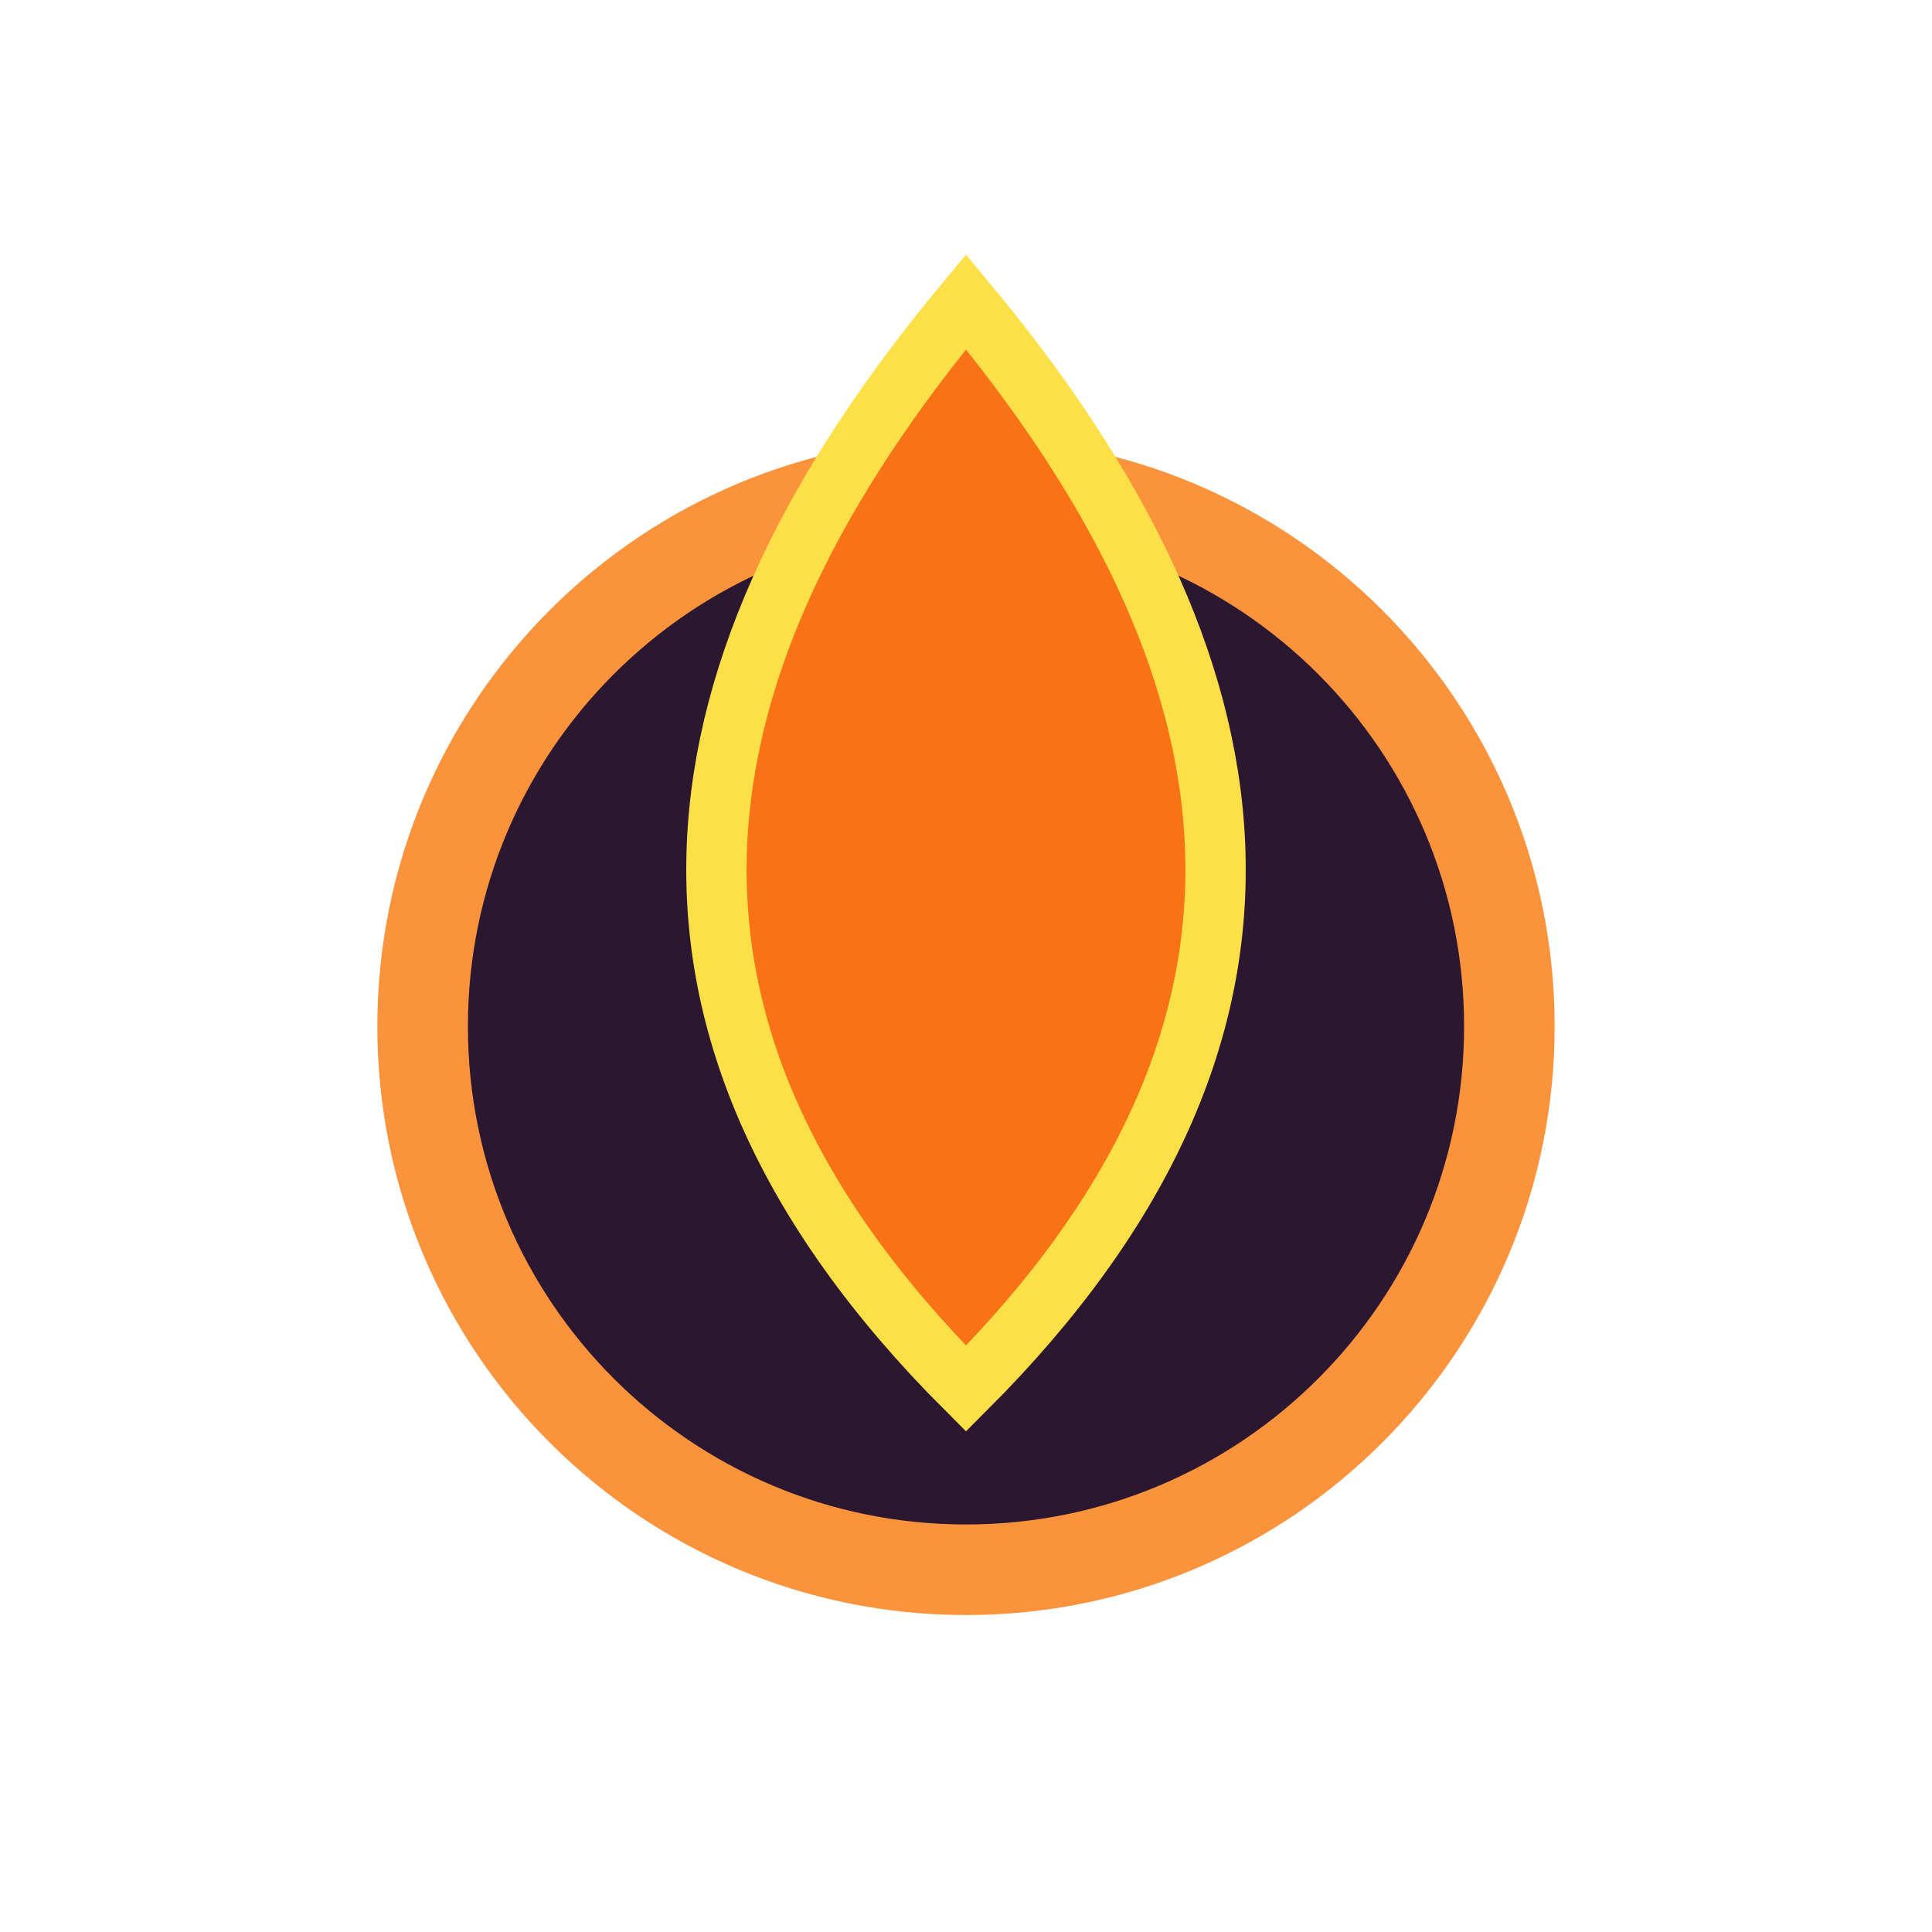
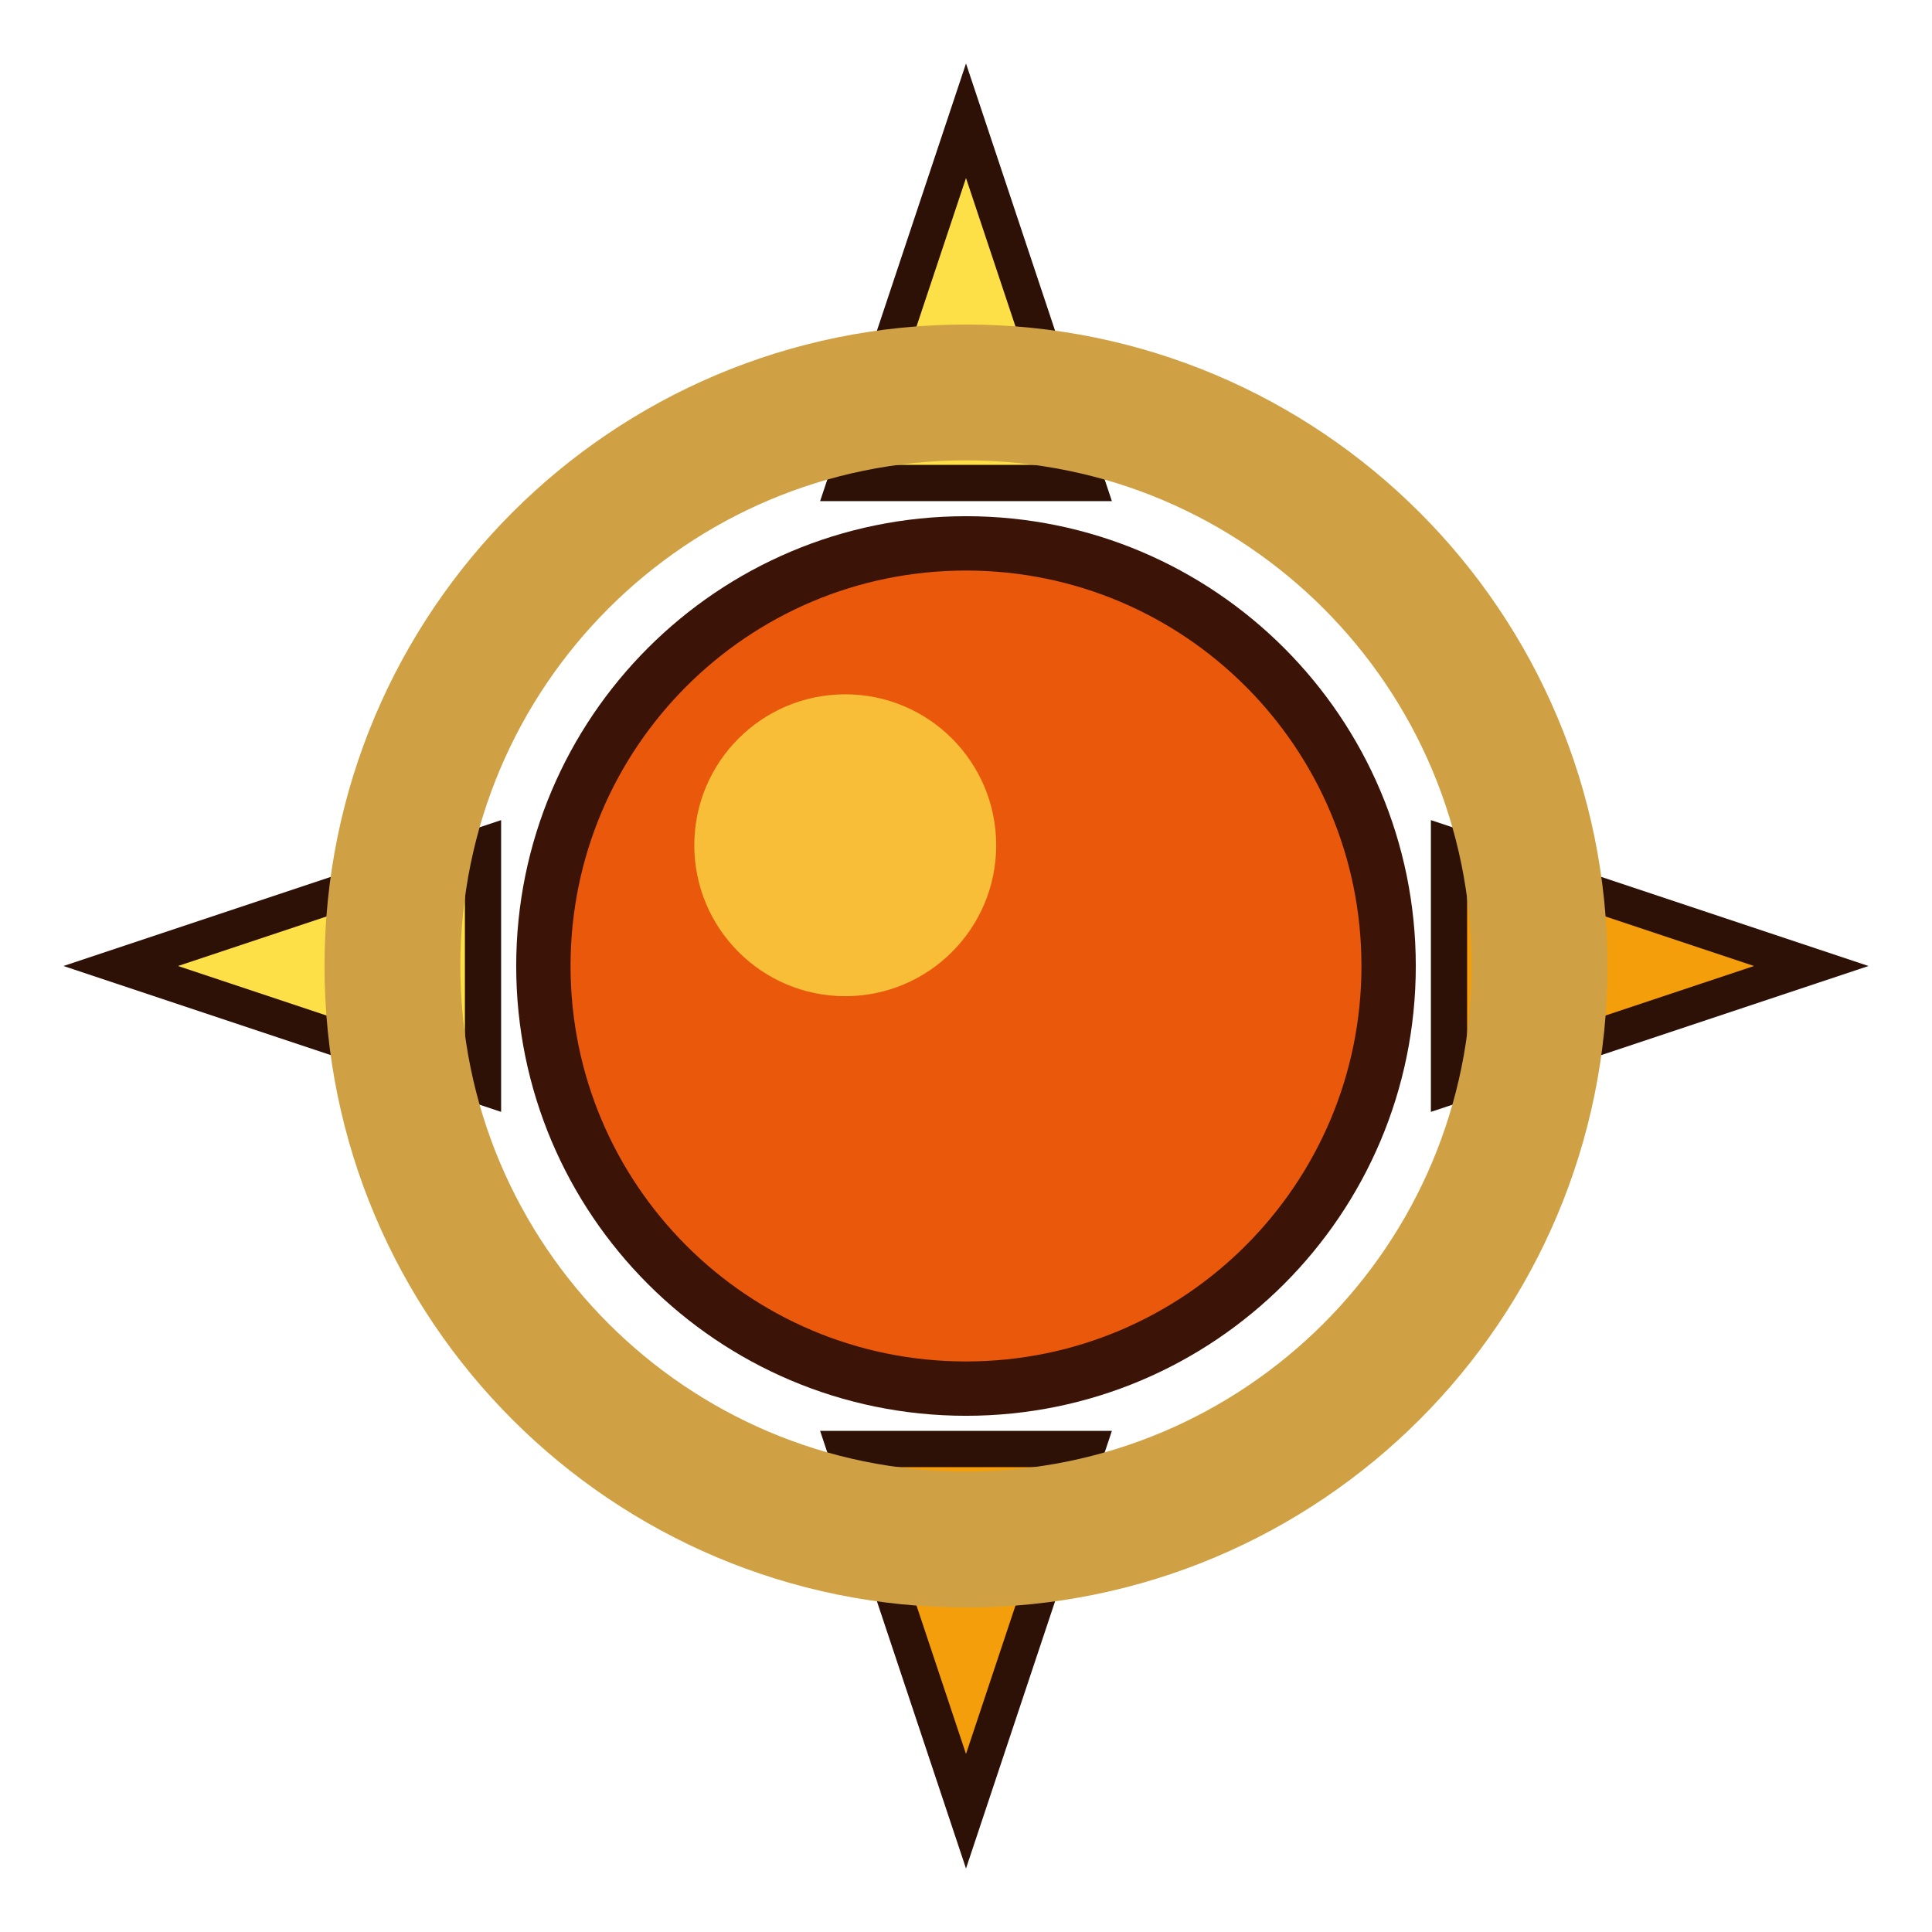
<svg xmlns="http://www.w3.org/2000/svg" viewBox="0 0 64 64" width="64" height="64">
-   <circle cx="32" cy="34" r="18" fill="#2b1730" stroke="#fb923c" stroke-width="3" />
-   <path d="M32 10 C42 22 44 34 32 46 C20 34 22 22 32 10 Z" fill="#f97316" stroke="#fde047" stroke-width="2" />
+   <polygon points="32,4 36,16 28,16" fill="#fde047" stroke="#2d1106" stroke-width="1.2" />
+   <polygon points="32,60 36,48 28,48" fill="#f59e0b" stroke="#2d1106" stroke-width="1.2" />
+   <polygon points="4,32 16,28 16,36" fill="#fde047" stroke="#2d1106" stroke-width="1.2" />
+   <polygon points="60,32 48,28 48,36" fill="#f59e0b" stroke="#2d1106" stroke-width="1.2" />
+   <circle cx="32" cy="32" r="19" fill="none" stroke="#cfa144" stroke-width="4.5" />
+   <circle cx="32" cy="32" r="14" fill="#ea580c" stroke="#3b1407" stroke-width="1.8" />
+   <circle cx="28" cy="28" r="5" fill="#fde047" opacity="0.75" />
</svg>
